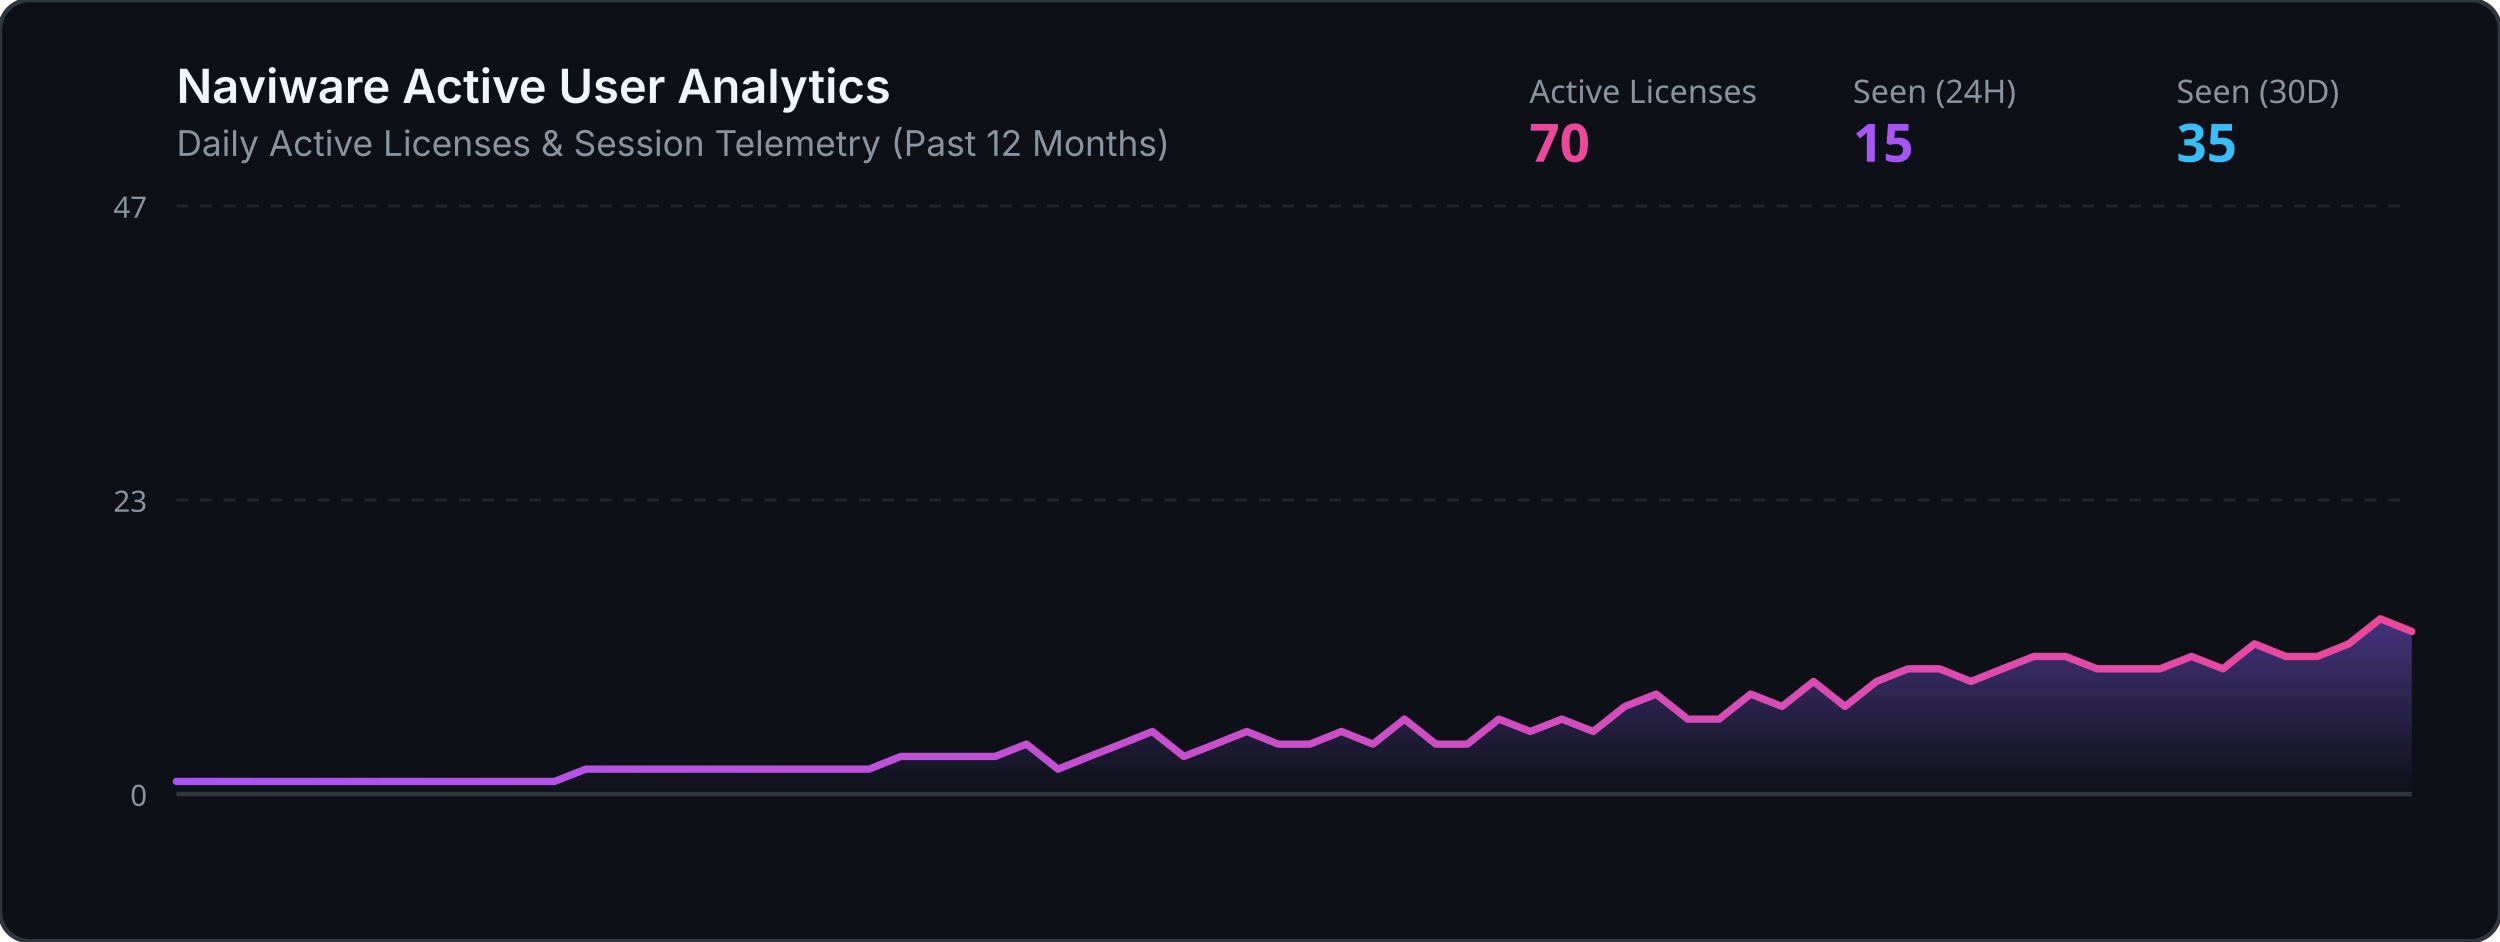
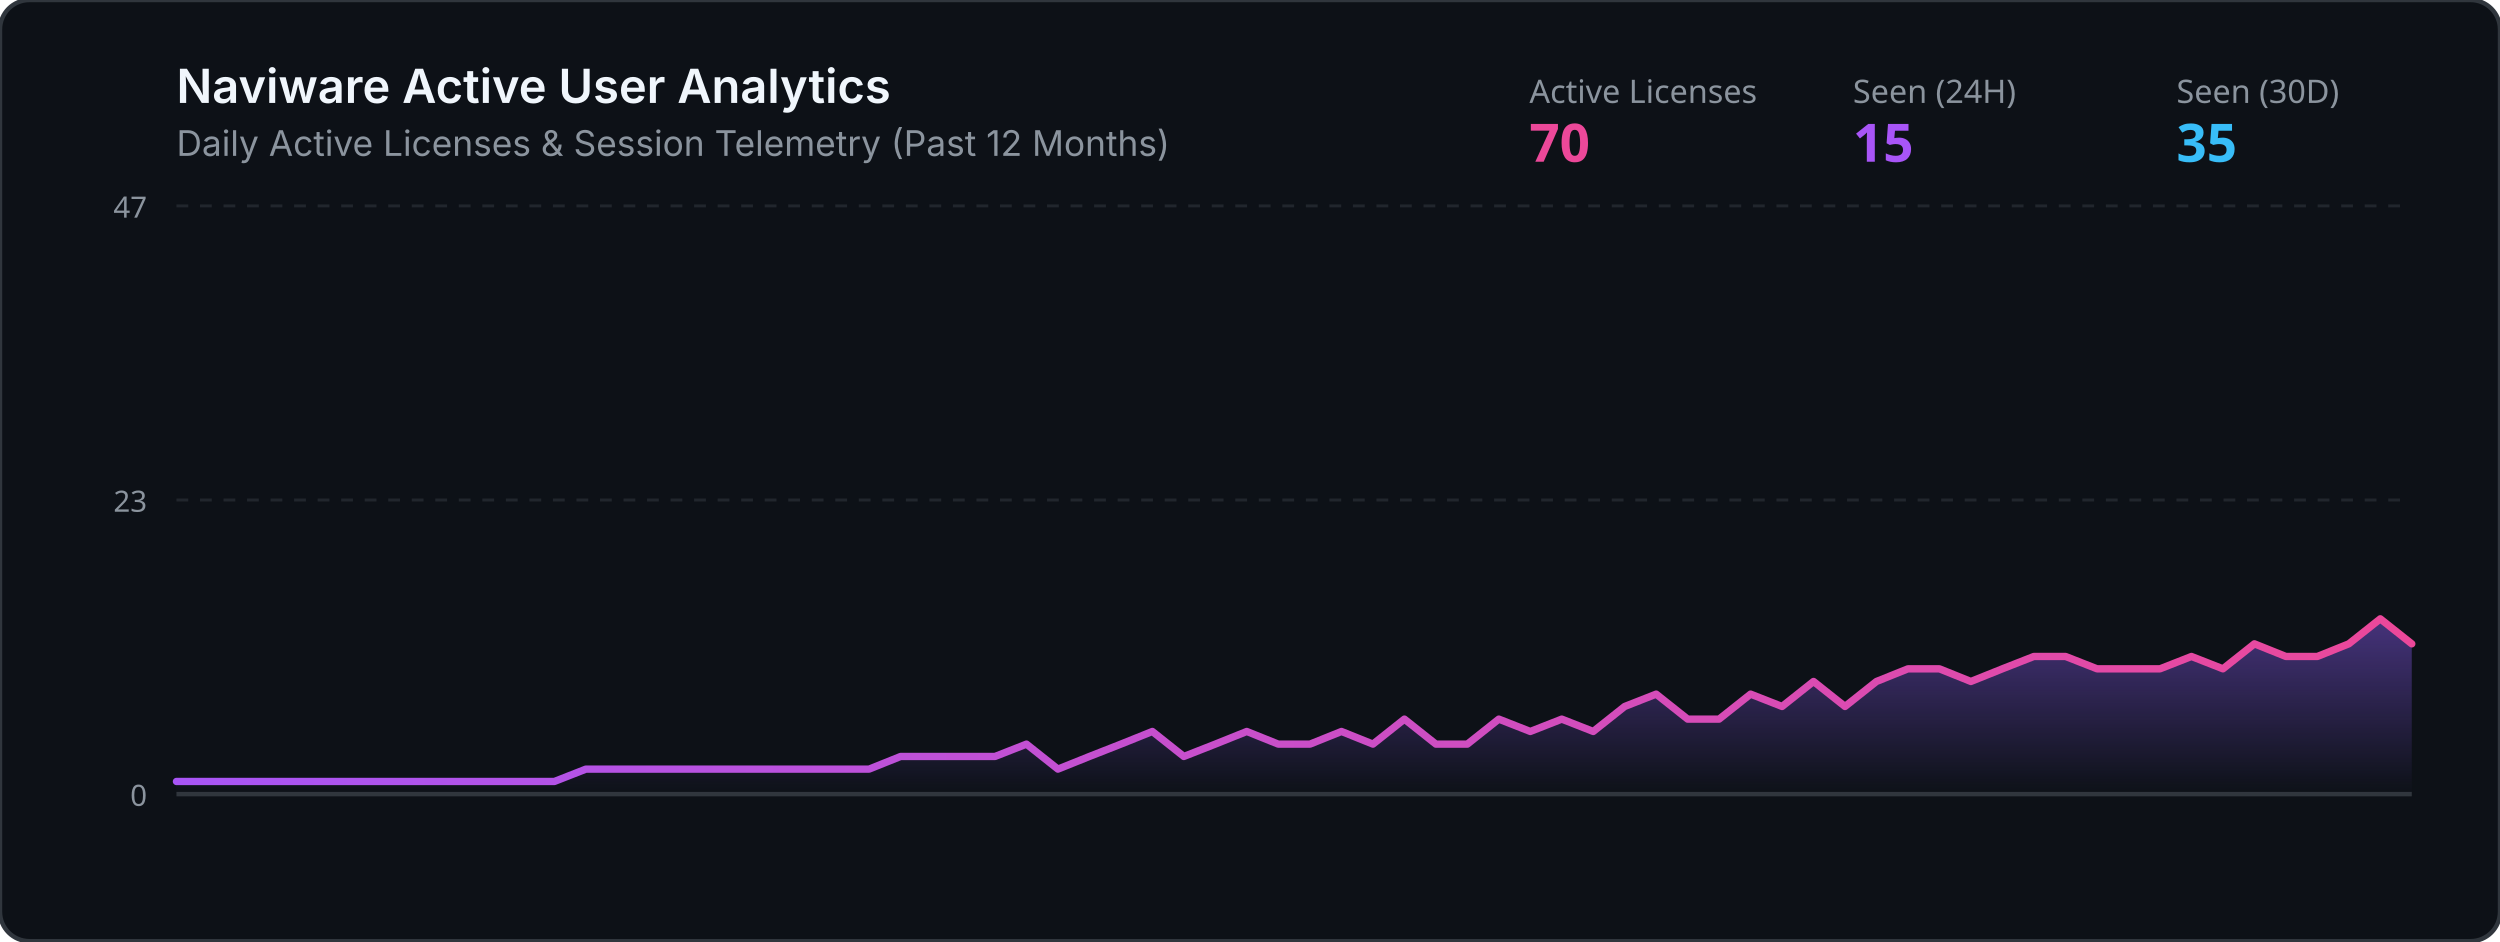
<svg xmlns="http://www.w3.org/2000/svg" viewBox="0 0 850 320" width="100%" height="320">
  <defs>
    <linearGradient id="grad" x1="0%" y1="0%" x2="0%" y2="100%">
      <stop offset="0%" stop-color="#8b5cf6" stop-opacity="0.45" />
      <stop offset="100%" stop-color="#8b5cf6" stop-opacity="0.0" />
    </linearGradient>
    <linearGradient id="lineGrad" x1="0%" y1="0%" x2="100%" y2="0%">
      <stop offset="0%" stop-color="#a855f7" />
      <stop offset="100%" stop-color="#ec4899" />
    </linearGradient>
  </defs>
  <rect width="850" height="320" rx="10" fill="#0d1117" stroke="#30363d" stroke-width="1.5" />
  <text x="60" y="35" fill="#f0f6fc" font-family="-apple-system,BlinkMacSystemFont,Segoe UI,sans-serif" font-size="16" font-weight="600">Naviware Active User Analytics</text>
  <text x="60" y="53" fill="#8b949e" font-family="-apple-system,BlinkMacSystemFont,Segoe UI,sans-serif" font-size="12">Daily Active Licenses &amp; Session Telemetry (Past 12 Months)</text>
  <text x="520" y="35" fill="#8b949e" font-family="sans-serif" font-size="11">Active Licenses</text>
  <text x="520" y="55" fill="#ec4899" font-family="sans-serif" font-size="18" font-weight="bold">70</text>
  <text x="630" y="35" fill="#8b949e" font-family="sans-serif" font-size="11">Seen (24H)</text>
  <text x="630" y="55" fill="#a855f7" font-family="sans-serif" font-size="18" font-weight="bold">15</text>
  <text x="740" y="35" fill="#8b949e" font-family="sans-serif" font-size="11">Seen (30D)</text>
  <text x="740" y="55" fill="#38bdf8" font-family="sans-serif" font-size="18" font-weight="bold">35</text>
  <line x1="60" y1="70" x2="820" y2="70" stroke="#21262d" stroke-width="1" stroke-dasharray="4" />
  <line x1="60" y1="170.0" x2="820" y2="170.0" stroke="#21262d" stroke-width="1" stroke-dasharray="4" />
  <line x1="60" y1="270" x2="820" y2="270" stroke="#30363d" stroke-width="1.5" />
  <text x="50" y="74" fill="#8b949e" font-family="sans-serif" font-size="10" text-anchor="end">47</text>
  <text x="50" y="174.0" fill="#8b949e" font-family="sans-serif" font-size="10" text-anchor="end">23</text>
  <text x="50" y="274" fill="#8b949e" font-family="sans-serif" font-size="10" text-anchor="end">0</text>
-   <polygon points="60,270 60.0,265.7 70.7,265.7 81.4,265.7 92.1,265.7 102.8,265.7 113.5,265.7 124.2,265.7 134.9,265.7 145.6,265.7 156.3,265.7 167.0,265.7 177.7,265.7 188.5,265.7 199.2,261.5 209.9,261.5 220.6,261.5 231.3,261.5 242.0,261.5 252.7,261.5 263.4,261.5 274.1,261.5 284.8,261.5 295.5,261.5 306.2,257.2 316.9,257.2 327.6,257.2 338.3,257.2 349.0,253.0 359.7,261.5 370.4,257.2 381.1,253.0 391.8,248.7 402.5,257.2 413.2,253.0 423.9,248.7 434.6,253.0 445.4,253.0 456.1,248.7 466.8,253.0 477.5,244.5 488.2,253.0 498.9,253.0 509.6,244.5 520.3,248.7 531.0,244.5 541.7,248.7 552.4,240.2 563.1,236.0 573.8,244.5 584.5,244.5 595.2,236.0 605.9,240.2 616.6,231.7 627.3,240.2 638.0,231.7 648.7,227.4 659.4,227.4 670.1,231.7 680.8,227.4 691.5,223.2 702.3,223.2 713.0,227.4 723.7,227.4 734.4,227.4 745.1,223.2 755.8,227.4 766.5,218.9 777.2,223.2 787.9,223.2 798.6,218.9 809.3,210.4 820.0,214.7 820,270" fill="url(#grad)" />
-   <polyline points="60.0,265.7 70.7,265.7 81.4,265.7 92.1,265.7 102.8,265.7 113.5,265.7 124.2,265.7 134.9,265.7 145.6,265.7 156.3,265.7 167.0,265.7 177.7,265.7 188.5,265.7 199.2,261.5 209.9,261.5 220.6,261.5 231.3,261.5 242.0,261.5 252.7,261.5 263.4,261.5 274.1,261.5 284.8,261.5 295.5,261.5 306.2,257.2 316.9,257.2 327.6,257.2 338.3,257.2 349.0,253.0 359.7,261.5 370.4,257.2 381.1,253.0 391.8,248.7 402.5,257.2 413.2,253.0 423.9,248.7 434.6,253.0 445.4,253.0 456.1,248.7 466.8,253.0 477.5,244.5 488.2,253.0 498.9,253.0 509.6,244.5 520.3,248.7 531.0,244.5 541.7,248.7 552.4,240.2 563.1,236.0 573.8,244.5 584.5,244.5 595.2,236.0 605.9,240.2 616.6,231.7 627.3,240.2 638.0,231.7 648.7,227.4 659.4,227.4 670.1,231.7 680.8,227.4 691.5,223.2 702.3,223.2 713.0,227.4 723.7,227.4 734.4,227.4 745.1,223.2 755.8,227.4 766.5,218.9 777.2,223.2 787.9,223.2 798.6,218.9 809.3,210.4 820.0,214.7" fill="none" stroke="url(#lineGrad)" stroke-width="2.5" stroke-linecap="round" stroke-linejoin="round" />
+   <polygon points="60,270 60.0,265.7 70.7,265.7 81.4,265.7 92.1,265.7 102.8,265.7 113.5,265.7 124.2,265.7 134.9,265.7 145.6,265.7 156.3,265.7 167.0,265.7 177.7,265.7 188.5,265.7 199.2,261.5 209.9,261.5 220.6,261.5 231.3,261.5 242.0,261.5 252.7,261.5 263.4,261.5 274.1,261.5 284.8,261.5 295.5,261.5 306.2,257.2 316.9,257.2 327.6,257.2 338.3,257.2 349.0,253.0 359.7,261.5 370.4,257.2 381.1,253.0 391.8,248.7 402.5,257.2 413.2,253.0 423.9,248.7 434.6,253.0 445.4,253.0 456.1,248.7 466.8,253.0 477.5,244.5 488.2,253.0 498.9,253.0 509.6,244.5 520.3,248.7 531.0,244.5 541.7,248.7 552.4,240.2 563.1,236.0 573.8,244.5 584.5,244.5 595.2,236.0 605.9,240.2 616.6,231.7 627.3,240.2 638.0,231.7 648.7,227.4 659.4,227.4 670.1,231.7 680.8,227.4 691.5,223.2 702.3,223.2 713.0,227.4 723.7,227.4 734.4,227.4 745.1,223.2 755.8,227.4 766.5,218.9 777.2,223.2 787.9,223.2 798.6,218.9 809.3,210.4 820.0,218.9 820,270" fill="url(#grad)" />
+   <polyline points="60.0,265.7 70.7,265.7 81.4,265.7 92.1,265.7 102.8,265.7 113.5,265.7 124.2,265.7 134.9,265.7 145.6,265.7 156.3,265.7 167.0,265.7 177.7,265.7 188.5,265.7 199.2,261.5 209.9,261.5 220.6,261.5 231.3,261.5 242.0,261.5 252.7,261.5 263.4,261.5 274.1,261.5 284.8,261.5 295.5,261.5 306.2,257.2 316.9,257.2 327.6,257.2 338.3,257.2 349.0,253.0 359.7,261.5 370.4,257.2 381.1,253.0 391.8,248.7 402.5,257.2 413.2,253.0 423.9,248.7 434.6,253.0 445.4,253.0 456.1,248.7 466.8,253.0 477.5,244.5 488.2,253.0 498.9,253.0 509.6,244.5 520.3,248.7 531.0,244.5 541.7,248.7 552.4,240.2 563.1,236.0 573.8,244.5 584.5,244.5 595.2,236.0 605.9,240.2 616.6,231.7 627.3,240.2 638.0,231.7 648.7,227.4 659.4,227.4 670.1,231.7 680.8,227.4 691.5,223.2 702.3,223.2 713.0,227.4 723.7,227.4 734.4,227.4 745.1,223.2 755.8,227.4 766.5,218.9 777.2,223.2 787.9,223.2 798.6,218.9 809.3,210.4 820.0,218.9" fill="none" stroke="url(#lineGrad)" stroke-width="2.5" stroke-linecap="round" stroke-linejoin="round" />
</svg>
